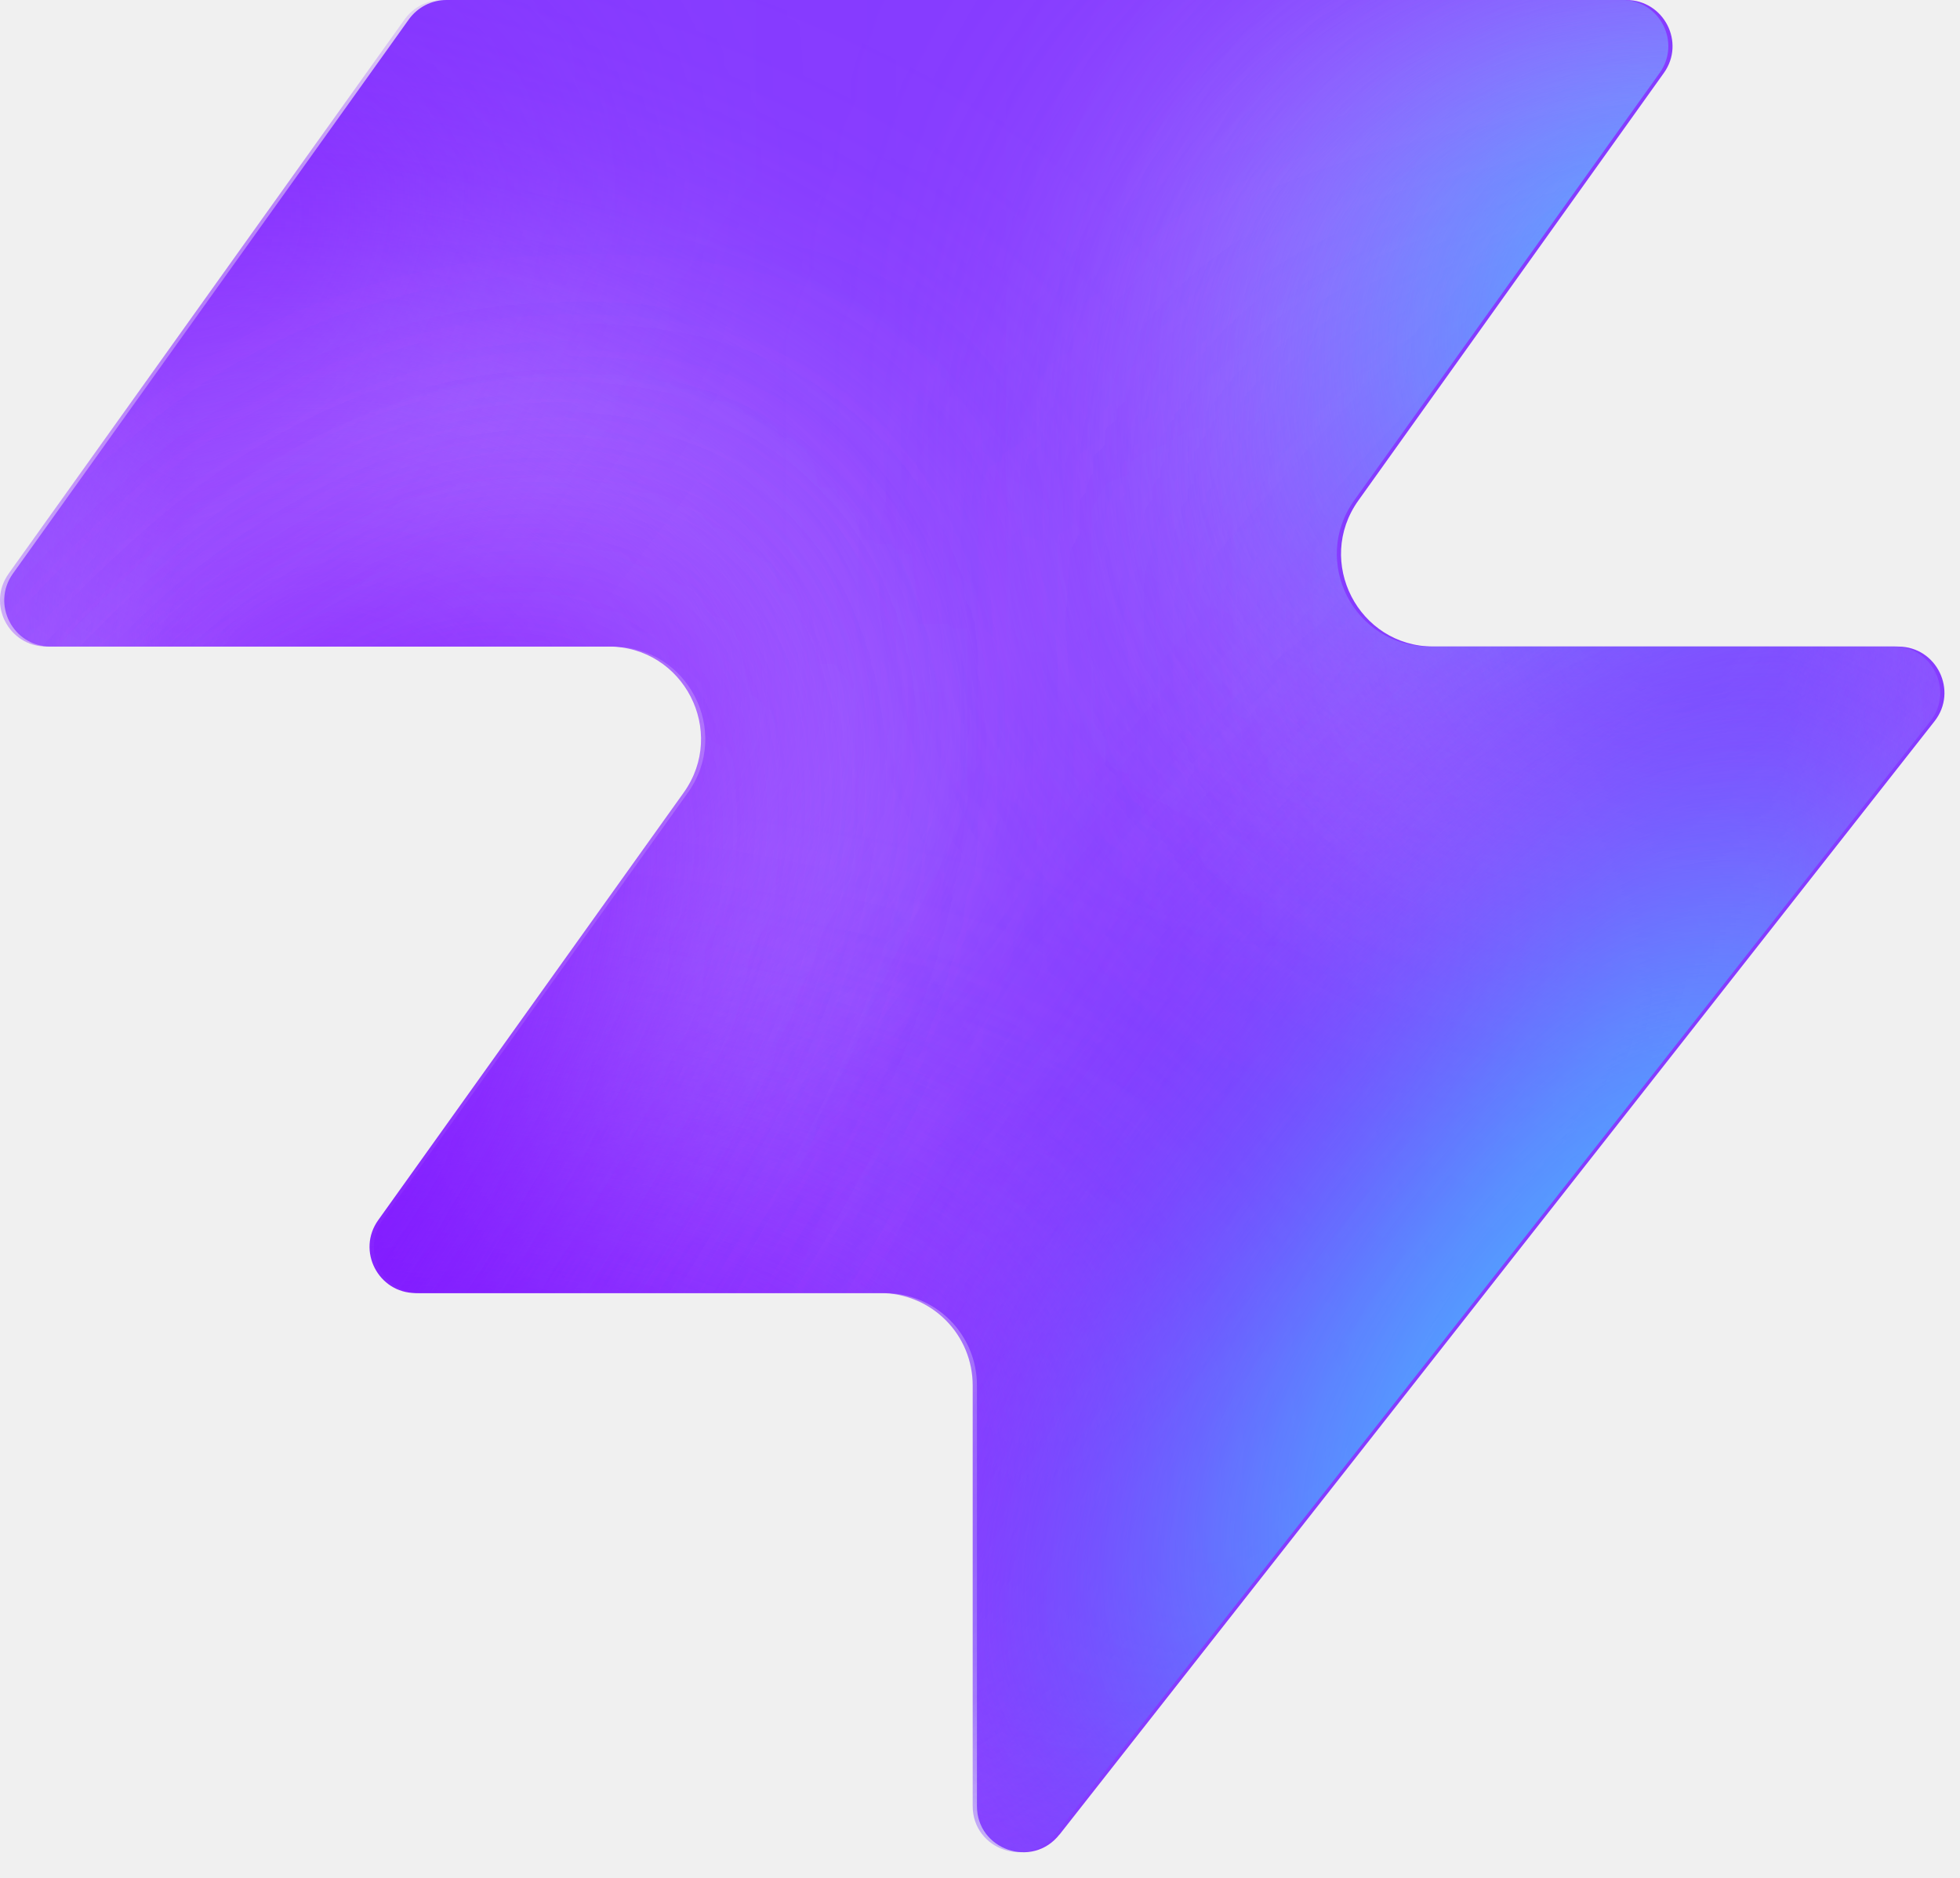
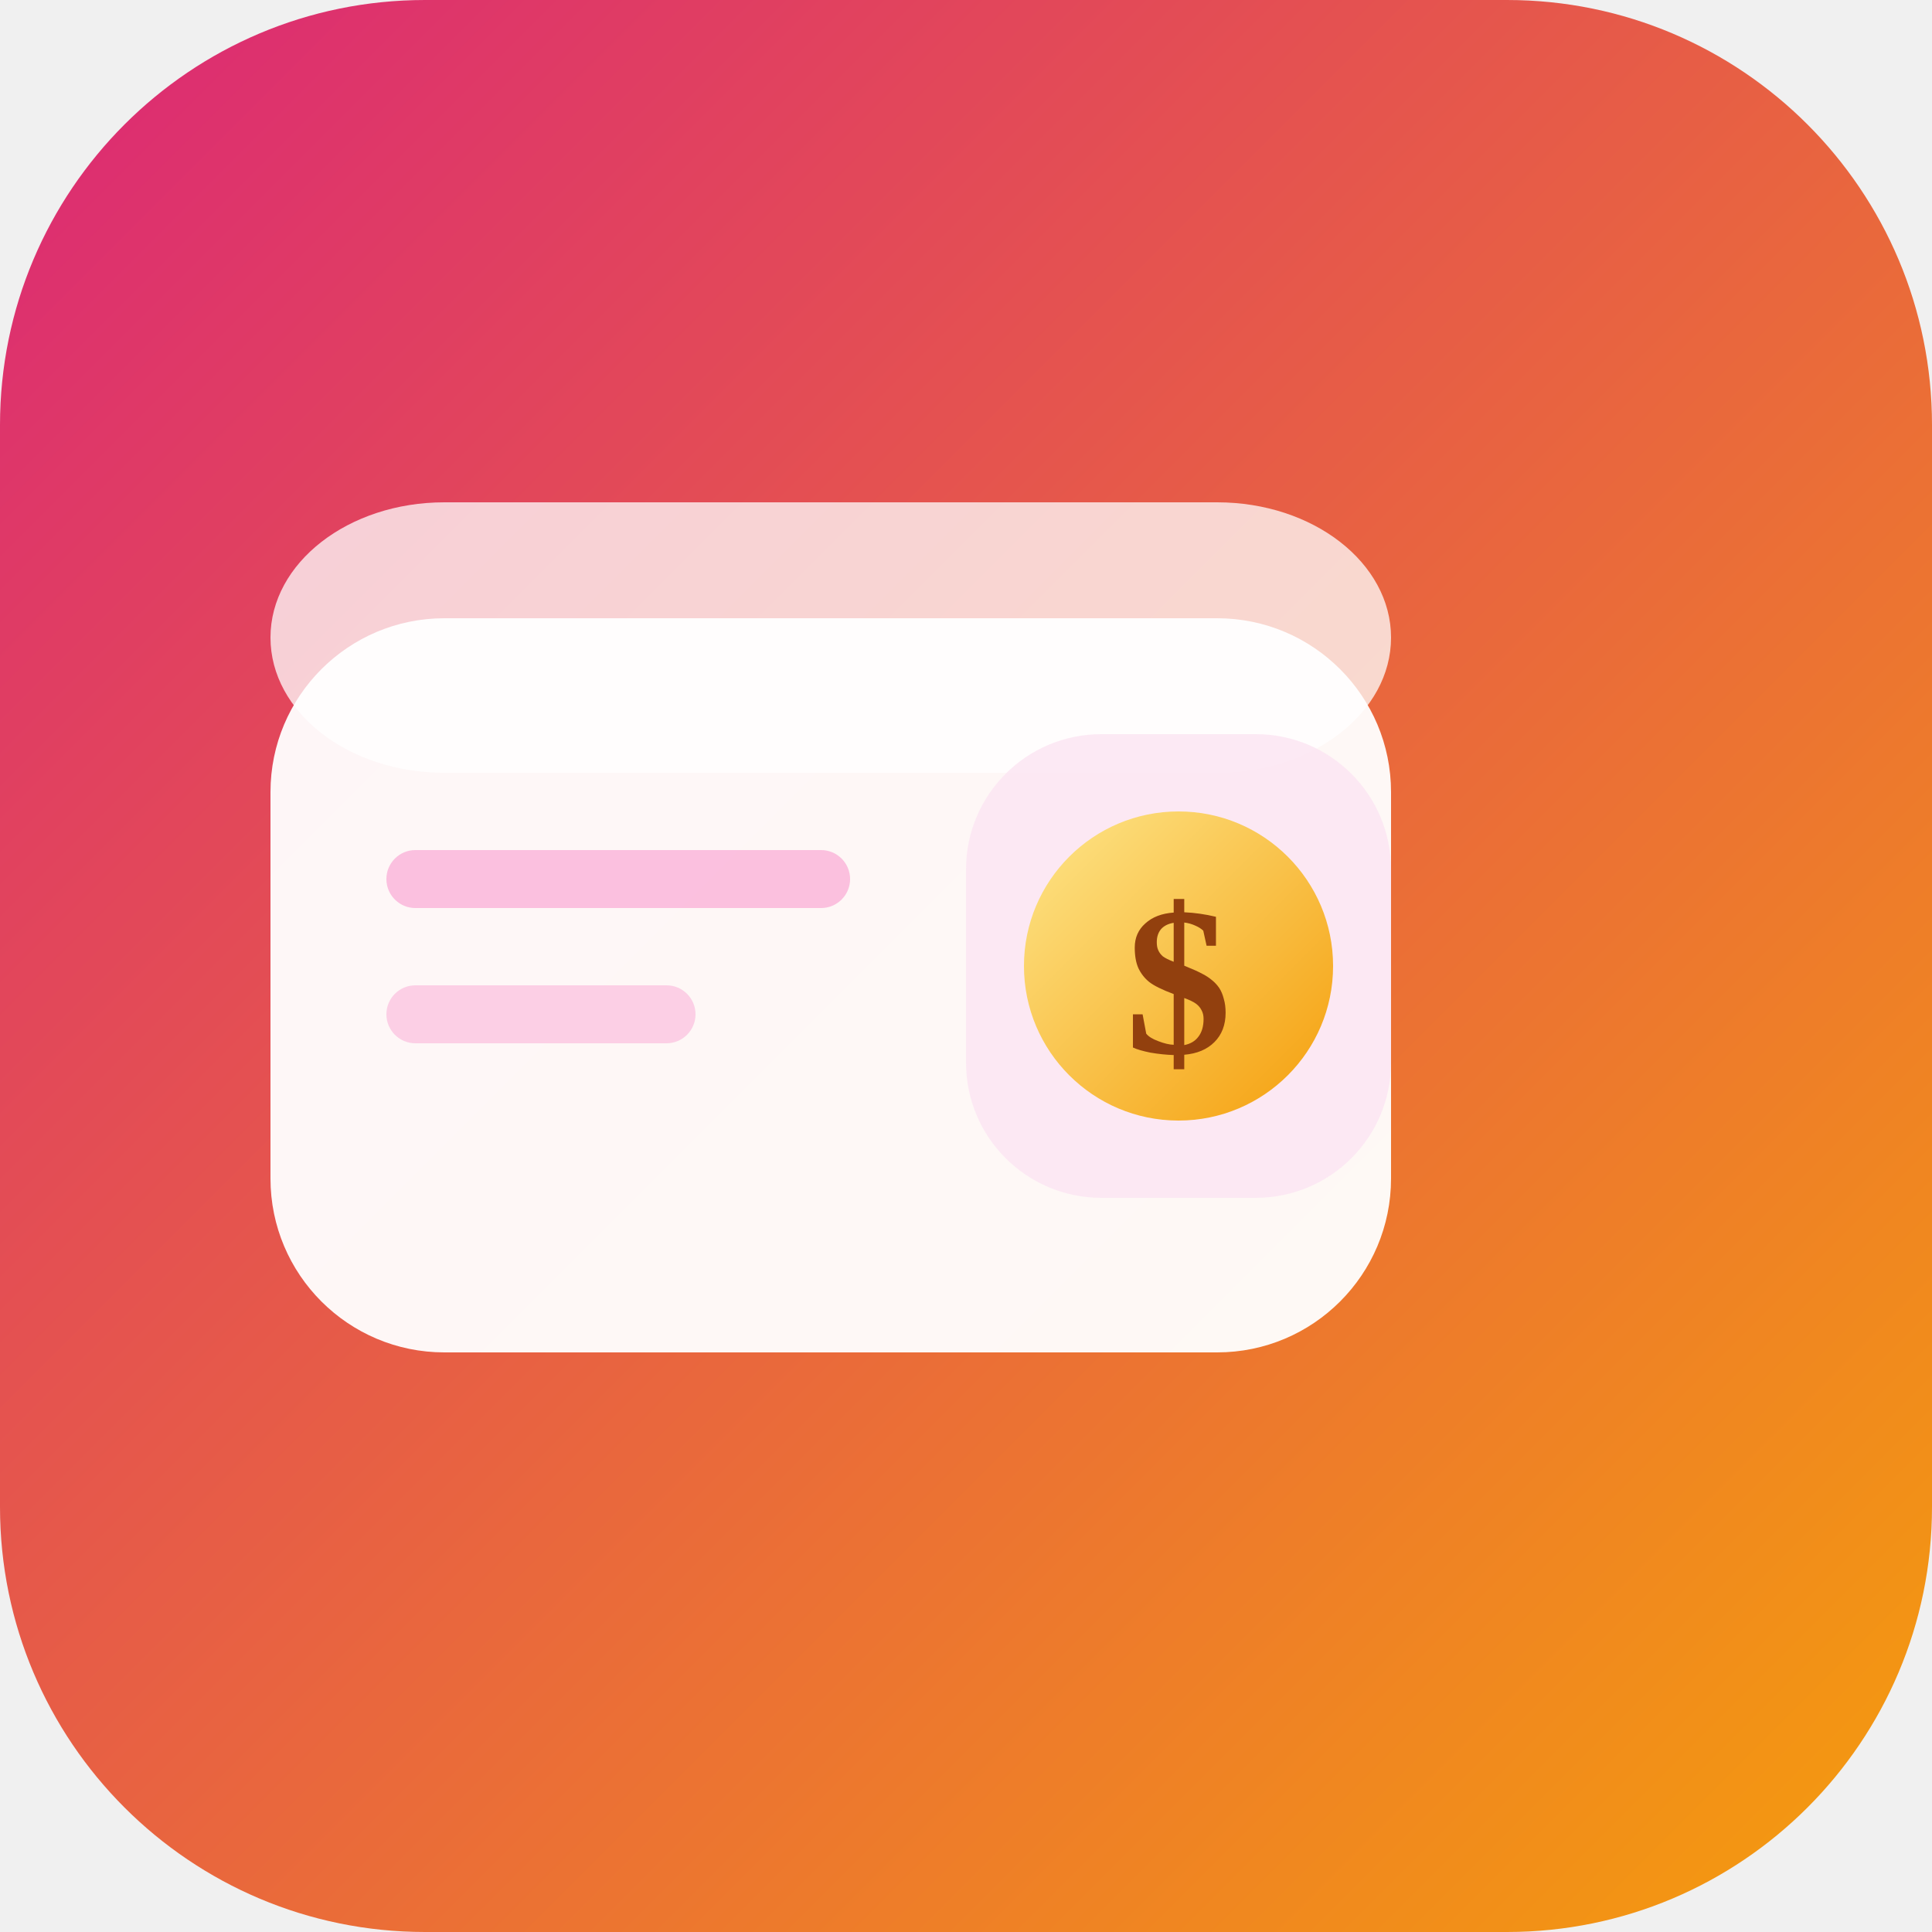
- <svg xmlns="http://www.w3.org/2000/svg" width="48" height="46" fill="none" viewBox="0 0 48 46">
-   <path fill="#863bff" d="M25.946 44.938c-.664.845-2.021.375-2.021-.698V33.937a2.26 2.26 0 0 0-2.262-2.262H10.287c-.92 0-1.456-1.04-.92-1.788l7.48-10.471c1.07-1.497 0-3.578-1.842-3.578H1.237c-.92 0-1.456-1.04-.92-1.788L10.013.474c.214-.297.556-.474.92-.474h28.894c.92 0 1.456 1.04.92 1.788l-7.48 10.471c-1.07 1.498 0 3.579 1.842 3.579h11.377c.943 0 1.473 1.088.89 1.83L25.947 44.94z" style="fill:#863bff;fill:color(display-p3 .525 .23 1);fill-opacity:1" />
-   <mask id="a" width="48" height="46" x="0" y="0" maskUnits="userSpaceOnUse" style="mask-type:alpha">
-     <path fill="#000" d="M25.842 44.938c-.664.844-2.021.375-2.021-.698V33.937a2.26 2.26 0 0 0-2.262-2.262H10.183c-.92 0-1.456-1.04-.92-1.788l7.48-10.471c1.07-1.498 0-3.579-1.842-3.579H1.133c-.92 0-1.456-1.04-.92-1.787L9.91.473c.214-.297.556-.474.92-.474h28.894c.92 0 1.456 1.04.92 1.788l-7.48 10.471c-1.07 1.498 0 3.578 1.842 3.578h11.377c.943 0 1.473 1.088.89 1.832L25.843 44.94z" style="fill:#000;fill-opacity:1" />
-   </mask>
-   <g mask="url(#a)">
-     <g filter="url(#b)">
-       <ellipse cx="5.508" cy="14.704" fill="#ede6ff" rx="5.508" ry="14.704" style="fill:#ede6ff;fill:color(display-p3 .927 .903 1);fill-opacity:1" transform="matrix(.00324 1 1 -.00324 -4.47 31.516)" />
-     </g>
-     <g filter="url(#c)">
-       <ellipse cx="10.399" cy="29.851" fill="#ede6ff" rx="10.399" ry="29.851" style="fill:#ede6ff;fill:color(display-p3 .927 .903 1);fill-opacity:1" transform="matrix(.00324 1 1 -.00324 -39.328 7.883)" />
-     </g>
-     <g filter="url(#d)">
-       <ellipse cx="5.508" cy="30.487" fill="#7e14ff" rx="5.508" ry="30.487" style="fill:#7e14ff;fill:color(display-p3 .492 .077 1);fill-opacity:1" transform="rotate(89.814 -25.913 -14.639)scale(1 -1)" />
-     </g>
-     <g filter="url(#e)">
-       <ellipse cx="5.508" cy="30.599" fill="#7e14ff" rx="5.508" ry="30.599" style="fill:#7e14ff;fill:color(display-p3 .492 .077 1);fill-opacity:1" transform="rotate(89.814 -32.644 -3.334)scale(1 -1)" />
-     </g>
-     <g filter="url(#f)">
-       <ellipse cx="5.508" cy="30.599" fill="#7e14ff" rx="5.508" ry="30.599" style="fill:#7e14ff;fill:color(display-p3 .492 .077 1);fill-opacity:1" transform="matrix(.00324 1 1 -.00324 -34.34 30.47)" />
-     </g>
-     <g filter="url(#g)">
-       <ellipse cx="14.072" cy="22.078" fill="#ede6ff" rx="14.072" ry="22.078" style="fill:#ede6ff;fill:color(display-p3 .927 .903 1);fill-opacity:1" transform="rotate(93.35 24.506 48.493)scale(-1 1)" />
-     </g>
-     <g filter="url(#h)">
-       <ellipse cx="3.47" cy="21.501" fill="#7e14ff" rx="3.47" ry="21.501" style="fill:#7e14ff;fill:color(display-p3 .492 .077 1);fill-opacity:1" transform="rotate(89.009 28.708 47.59)scale(-1 1)" />
-     </g>
-     <g filter="url(#i)">
-       <ellipse cx="3.47" cy="21.501" fill="#7e14ff" rx="3.47" ry="21.501" style="fill:#7e14ff;fill:color(display-p3 .492 .077 1);fill-opacity:1" transform="rotate(89.009 28.708 47.59)scale(-1 1)" />
-     </g>
-     <g filter="url(#j)">
-       <ellipse cx=".387" cy="8.972" fill="#7e14ff" rx="4.407" ry="29.108" style="fill:#7e14ff;fill:color(display-p3 .492 .077 1);fill-opacity:1" transform="rotate(39.51 .387 8.972)" />
-     </g>
-     <g filter="url(#k)">
-       <ellipse cx="47.523" cy="-6.092" fill="#7e14ff" rx="4.407" ry="29.108" style="fill:#7e14ff;fill:color(display-p3 .492 .077 1);fill-opacity:1" transform="rotate(37.892 47.523 -6.092)" />
-     </g>
-     <g filter="url(#l)">
-       <ellipse cx="41.412" cy="6.333" fill="#47bfff" rx="5.971" ry="9.665" style="fill:#47bfff;fill:color(display-p3 .28 .748 1);fill-opacity:1" transform="rotate(37.892 41.412 6.333)" />
-     </g>
-     <g filter="url(#m)">
-       <ellipse cx="-1.879" cy="38.332" fill="#7e14ff" rx="4.407" ry="29.108" style="fill:#7e14ff;fill:color(display-p3 .492 .077 1);fill-opacity:1" transform="rotate(37.892 -1.88 38.332)" />
-     </g>
-     <g filter="url(#n)">
-       <ellipse cx="-1.879" cy="38.332" fill="#7e14ff" rx="4.407" ry="29.108" style="fill:#7e14ff;fill:color(display-p3 .492 .077 1);fill-opacity:1" transform="rotate(37.892 -1.88 38.332)" />
-     </g>
-     <g filter="url(#o)">
-       <ellipse cx="35.651" cy="29.907" fill="#7e14ff" rx="4.407" ry="29.108" style="fill:#7e14ff;fill:color(display-p3 .492 .077 1);fill-opacity:1" transform="rotate(37.892 35.651 29.907)" />
-     </g>
-     <g filter="url(#p)">
-       <ellipse cx="38.418" cy="32.4" fill="#47bfff" rx="5.971" ry="15.297" style="fill:#47bfff;fill:color(display-p3 .28 .748 1);fill-opacity:1" transform="rotate(37.892 38.418 32.4)" />
-     </g>
-   </g>
+ <svg xmlns="http://www.w3.org/2000/svg" viewBox="0 0 100 100">
  <defs>
-     <filter id="b" width="60.045" height="41.654" x="-19.77" y="16.149" color-interpolation-filters="sRGB" filterUnits="userSpaceOnUse">
-       <feFlood flood-opacity="0" result="BackgroundImageFix" />
-       <feBlend in="SourceGraphic" in2="BackgroundImageFix" result="shape" />
-       <feGaussianBlur result="effect1_foregroundBlur_2002_17158" stdDeviation="7.659" />
-     </filter>
-     <filter id="c" width="90.34" height="51.437" x="-54.613" y="-7.533" color-interpolation-filters="sRGB" filterUnits="userSpaceOnUse">
-       <feFlood flood-opacity="0" result="BackgroundImageFix" />
-       <feBlend in="SourceGraphic" in2="BackgroundImageFix" result="shape" />
-       <feGaussianBlur result="effect1_foregroundBlur_2002_17158" stdDeviation="7.659" />
-     </filter>
-     <filter id="d" width="79.355" height="29.4" x="-49.64" y="2.03" color-interpolation-filters="sRGB" filterUnits="userSpaceOnUse">
-       <feFlood flood-opacity="0" result="BackgroundImageFix" />
-       <feBlend in="SourceGraphic" in2="BackgroundImageFix" result="shape" />
-       <feGaussianBlur result="effect1_foregroundBlur_2002_17158" stdDeviation="4.596" />
-     </filter>
-     <filter id="e" width="79.579" height="29.4" x="-45.045" y="20.029" color-interpolation-filters="sRGB" filterUnits="userSpaceOnUse">
-       <feFlood flood-opacity="0" result="BackgroundImageFix" />
-       <feBlend in="SourceGraphic" in2="BackgroundImageFix" result="shape" />
-       <feGaussianBlur result="effect1_foregroundBlur_2002_17158" stdDeviation="4.596" />
-     </filter>
-     <filter id="f" width="79.579" height="29.4" x="-43.513" y="21.178" color-interpolation-filters="sRGB" filterUnits="userSpaceOnUse">
-       <feFlood flood-opacity="0" result="BackgroundImageFix" />
-       <feBlend in="SourceGraphic" in2="BackgroundImageFix" result="shape" />
-       <feGaussianBlur result="effect1_foregroundBlur_2002_17158" stdDeviation="4.596" />
-     </filter>
-     <filter id="g" width="74.749" height="58.852" x="15.756" y="-17.901" color-interpolation-filters="sRGB" filterUnits="userSpaceOnUse">
-       <feFlood flood-opacity="0" result="BackgroundImageFix" />
-       <feBlend in="SourceGraphic" in2="BackgroundImageFix" result="shape" />
-       <feGaussianBlur result="effect1_foregroundBlur_2002_17158" stdDeviation="7.659" />
-     </filter>
-     <filter id="h" width="61.377" height="25.362" x="23.548" y="2.284" color-interpolation-filters="sRGB" filterUnits="userSpaceOnUse">
-       <feFlood flood-opacity="0" result="BackgroundImageFix" />
-       <feBlend in="SourceGraphic" in2="BackgroundImageFix" result="shape" />
-       <feGaussianBlur result="effect1_foregroundBlur_2002_17158" stdDeviation="4.596" />
-     </filter>
-     <filter id="i" width="61.377" height="25.362" x="23.548" y="2.284" color-interpolation-filters="sRGB" filterUnits="userSpaceOnUse">
-       <feFlood flood-opacity="0" result="BackgroundImageFix" />
-       <feBlend in="SourceGraphic" in2="BackgroundImageFix" result="shape" />
-       <feGaussianBlur result="effect1_foregroundBlur_2002_17158" stdDeviation="4.596" />
-     </filter>
-     <filter id="j" width="56.045" height="63.649" x="-27.636" y="-22.853" color-interpolation-filters="sRGB" filterUnits="userSpaceOnUse">
-       <feFlood flood-opacity="0" result="BackgroundImageFix" />
-       <feBlend in="SourceGraphic" in2="BackgroundImageFix" result="shape" />
-       <feGaussianBlur result="effect1_foregroundBlur_2002_17158" stdDeviation="4.596" />
-     </filter>
-     <filter id="k" width="54.814" height="64.646" x="20.116" y="-38.415" color-interpolation-filters="sRGB" filterUnits="userSpaceOnUse">
-       <feFlood flood-opacity="0" result="BackgroundImageFix" />
-       <feBlend in="SourceGraphic" in2="BackgroundImageFix" result="shape" />
-       <feGaussianBlur result="effect1_foregroundBlur_2002_17158" stdDeviation="4.596" />
-     </filter>
-     <filter id="l" width="33.541" height="35.313" x="24.641" y="-11.323" color-interpolation-filters="sRGB" filterUnits="userSpaceOnUse">
-       <feFlood flood-opacity="0" result="BackgroundImageFix" />
-       <feBlend in="SourceGraphic" in2="BackgroundImageFix" result="shape" />
-       <feGaussianBlur result="effect1_foregroundBlur_2002_17158" stdDeviation="4.596" />
-     </filter>
-     <filter id="m" width="54.814" height="64.646" x="-29.286" y="6.009" color-interpolation-filters="sRGB" filterUnits="userSpaceOnUse">
-       <feFlood flood-opacity="0" result="BackgroundImageFix" />
-       <feBlend in="SourceGraphic" in2="BackgroundImageFix" result="shape" />
-       <feGaussianBlur result="effect1_foregroundBlur_2002_17158" stdDeviation="4.596" />
-     </filter>
-     <filter id="n" width="54.814" height="64.646" x="-29.286" y="6.009" color-interpolation-filters="sRGB" filterUnits="userSpaceOnUse">
-       <feFlood flood-opacity="0" result="BackgroundImageFix" />
-       <feBlend in="SourceGraphic" in2="BackgroundImageFix" result="shape" />
-       <feGaussianBlur result="effect1_foregroundBlur_2002_17158" stdDeviation="4.596" />
-     </filter>
-     <filter id="o" width="54.814" height="64.646" x="8.244" y="-2.416" color-interpolation-filters="sRGB" filterUnits="userSpaceOnUse">
-       <feFlood flood-opacity="0" result="BackgroundImageFix" />
-       <feBlend in="SourceGraphic" in2="BackgroundImageFix" result="shape" />
-       <feGaussianBlur result="effect1_foregroundBlur_2002_17158" stdDeviation="4.596" />
-     </filter>
-     <filter id="p" width="39.409" height="43.623" x="18.713" y="10.588" color-interpolation-filters="sRGB" filterUnits="userSpaceOnUse">
-       <feFlood flood-opacity="0" result="BackgroundImageFix" />
-       <feBlend in="SourceGraphic" in2="BackgroundImageFix" result="shape" />
-       <feGaussianBlur result="effect1_foregroundBlur_2002_17158" stdDeviation="4.596" />
-     </filter>
+     <linearGradient id="bgGrad" x1="0%" y1="0%" x2="100%" y2="100%">
+       <stop offset="0%" stop-color="#db2777" />
+       <stop offset="100%" stop-color="#f59e0b" />
+     </linearGradient>
+     <linearGradient id="coinGrad" x1="0%" y1="0%" x2="100%" y2="100%">
+       <stop offset="0%" stop-color="#fde68a" />
+       <stop offset="100%" stop-color="#f59e0b" />
+     </linearGradient>
  </defs>
+   <rect width="100" height="100" rx="22" fill="url(#bgGrad)" />
+   <rect x="14" y="32" width="58" height="38" rx="9" fill="white" opacity="0.95" />
+   <rect x="14" y="26" width="58" height="14" rx="9" fill="white" opacity="0.75" />
+   <rect x="50" y="38" width="22" height="24" rx="7" fill="#fce7f3" opacity="0.9" />
+   <circle cx="61" cy="50" r="8" fill="url(#coinGrad)" />
+   <text x="61" y="54.5" font-family="Georgia, 'Times New Roman', serif" font-size="11" font-weight="900" fill="#92400e" text-anchor="middle">$</text>
+   <rect x="20" y="44" width="24" height="3" rx="1.5" fill="#f9a8d4" opacity="0.7" />
+   <rect x="20" y="51" width="16" height="3" rx="1.5" fill="#f9a8d4" opacity="0.5" />
</svg>
